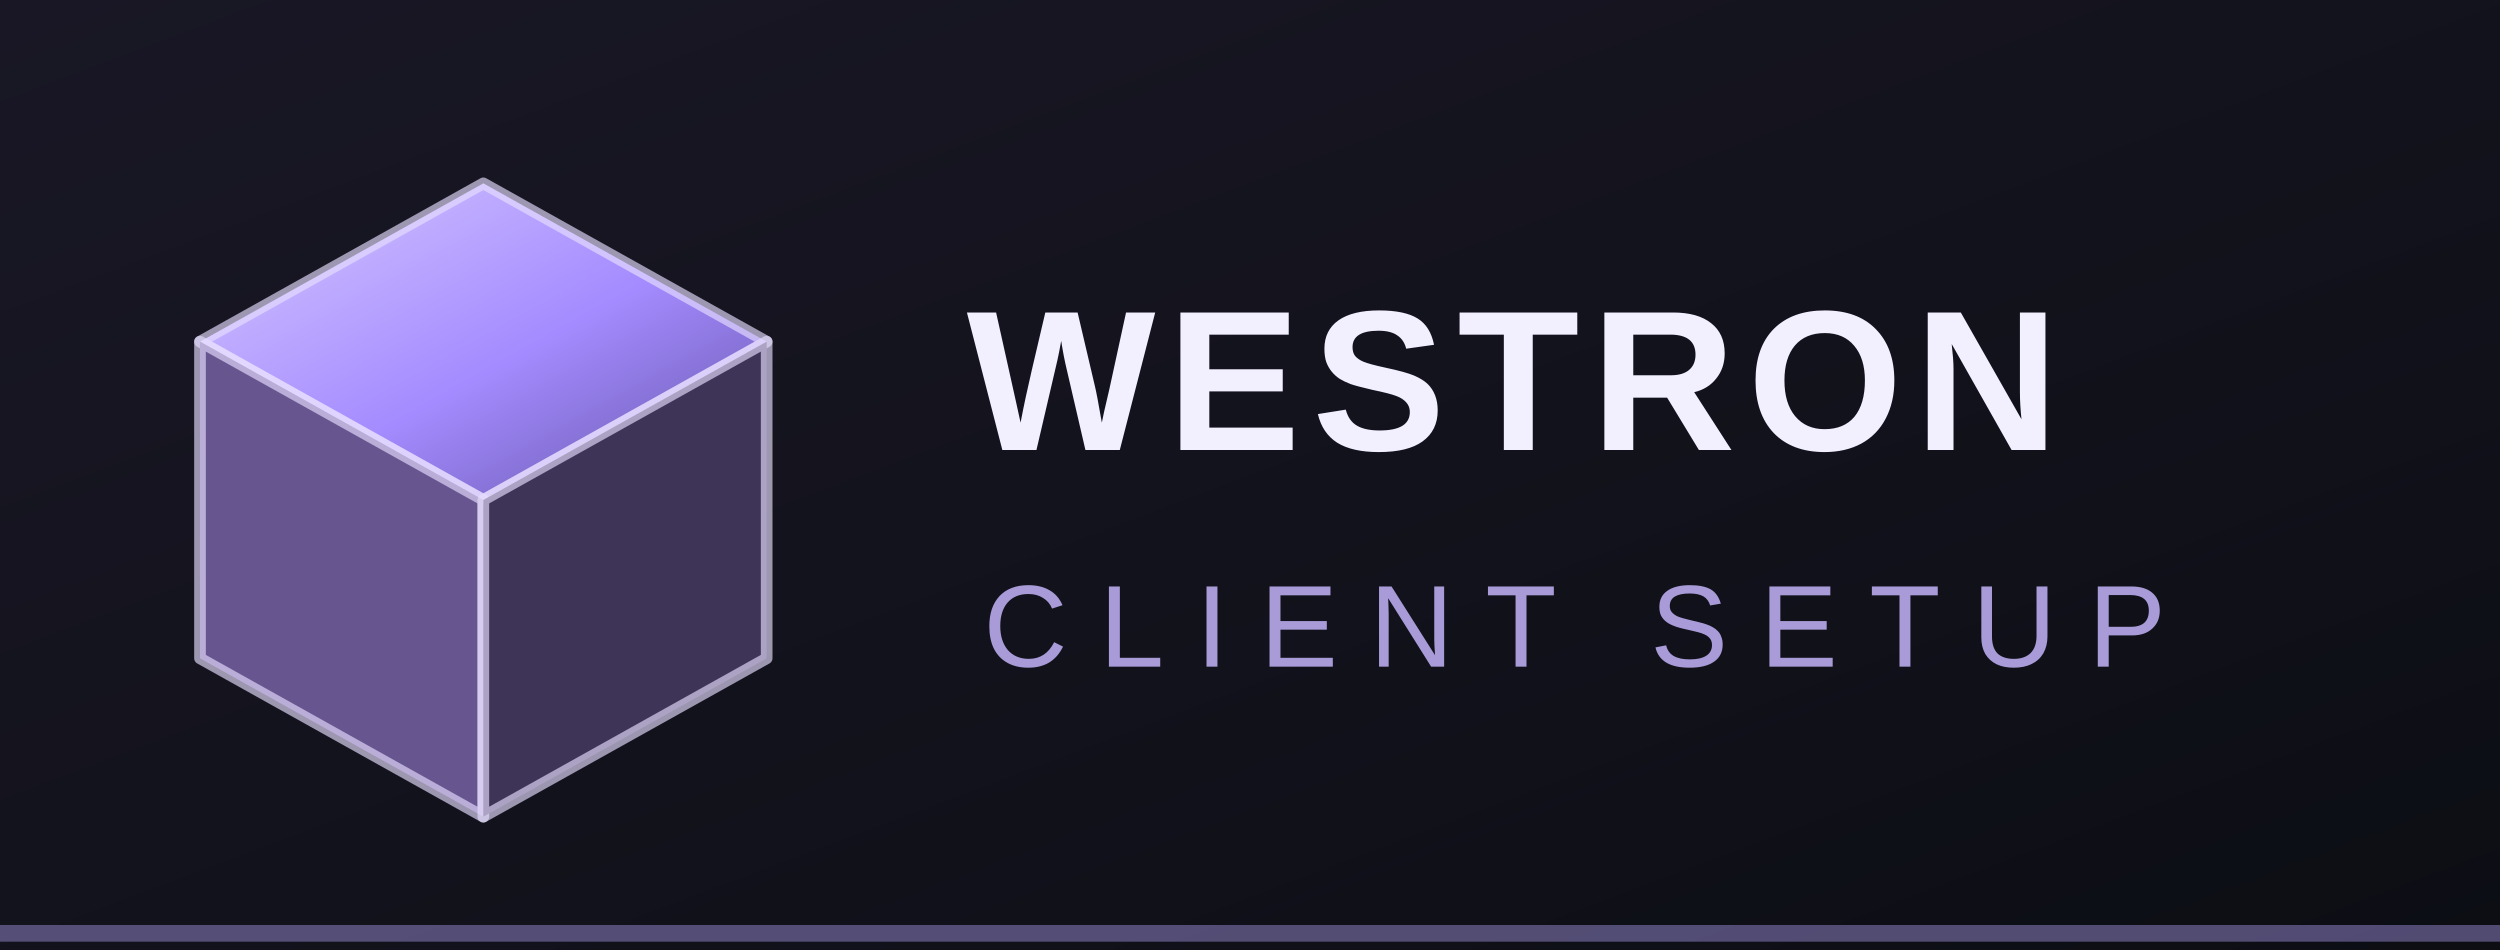
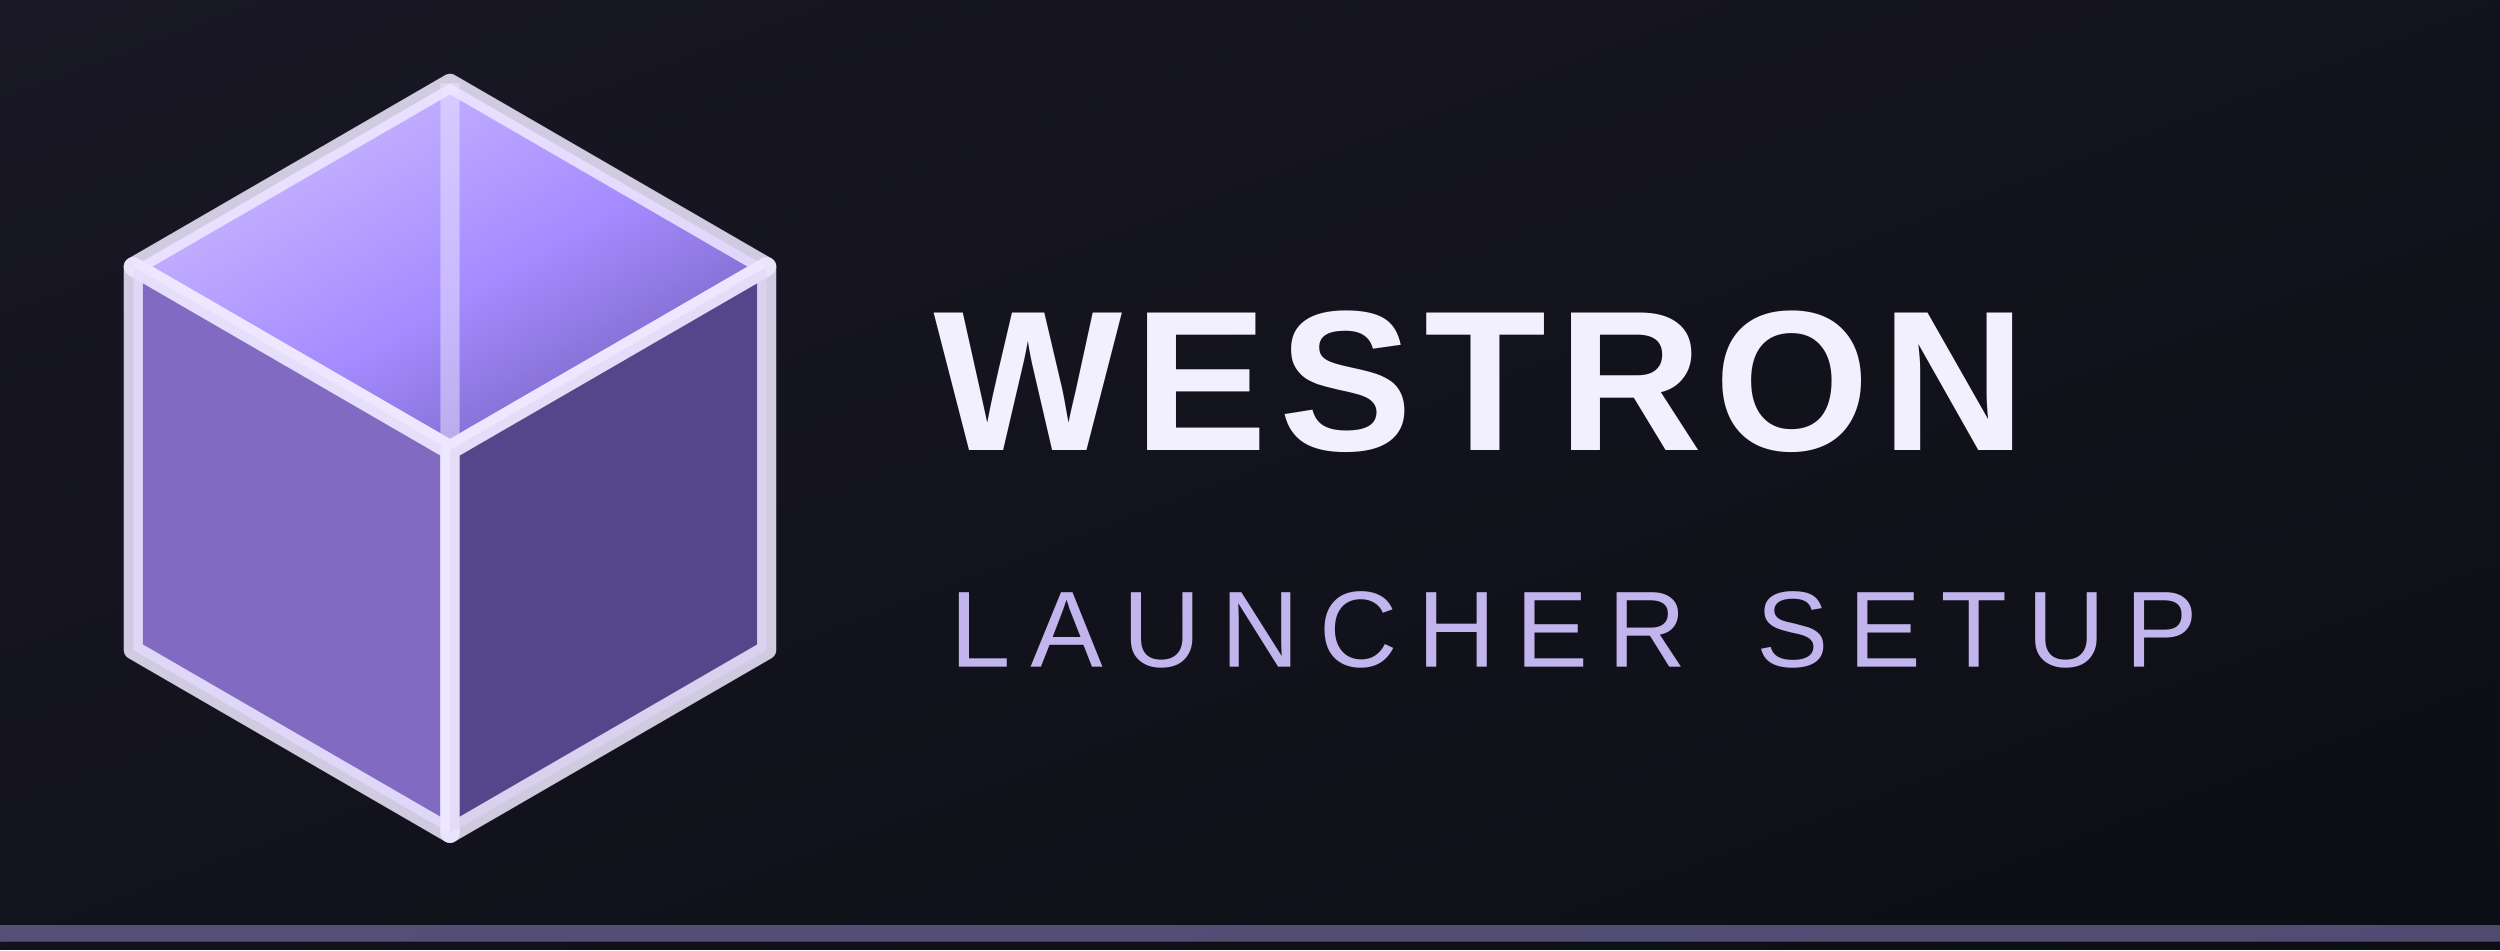
<svg xmlns="http://www.w3.org/2000/svg" width="150" height="57" viewBox="0 0 150 57">
  <defs>
    <linearGradient id="bg" x1="0" y1="0" x2="1" y2="1">
      <stop stop-color="#191725" />
      <stop offset="1" stop-color="#0c0e14" />
    </linearGradient>
    <linearGradient id="cube" x1="0" y1="0" x2="1" y2="1">
      <stop stop-color="#d7caff" />
      <stop offset=".55" stop-color="#a48bff" />
      <stop offset="1" stop-color="#6252a4" />
    </linearGradient>
  </defs>
  <rect width="150" height="57" fill="url(#bg)" />
-   <g transform="translate(12 11)" stroke="#e6deff" stroke-opacity=".65" stroke-width=".7" stroke-linejoin="round">
-     <path d="M17 0 34 9.5 17 19 0 9.5Z" fill="url(#cube)" />
-     <path d="M0 9.5 17 19v19L0 28.5Z" fill="#66558f" />
-     <path d="M34 9.5 17 19v19l17-9.5Z" fill="#3d3457" />
+   <g transform="translate(8 5)" stroke="#eee8ff" stroke-opacity=".86" stroke-width="1.15" stroke-linejoin="round">
+     <path d="M19 0 38 11 19 22 0 11Z" fill="url(#cube)" />
+     <path d="M0 11 19 22v23L0 34Z" fill="#806ac2" />
+     <path d="M38 11 19 22v23l19-11Z" fill="#55468c" />
+     <path d="M19 0v22M0 11l19 11 19-11M19 22v23" fill="none" stroke-opacity=".5" />
  </g>
  <g font-family="Segoe UI,Arial,sans-serif">
-     <text x="58" y="27" fill="#f2efff" font-size="12" font-weight="700" letter-spacing=".7">WESTRON</text>
-     <text x="59" y="40" fill="#a99bd8" font-size="7" letter-spacing="1.9">CLIENT SETUP</text>
+     <text x="56" y="27" fill="#f2efff" font-size="12" font-weight="700" letter-spacing=".7">WESTRON</text>
+     <text x="57" y="40" fill="#c2b5ed" font-size="6.5" letter-spacing="1.2">LAUNCHER SETUP</text>
  </g>
  <path d="M0 56h150" stroke="#b9a7ff" stroke-opacity=".4" />
</svg>
